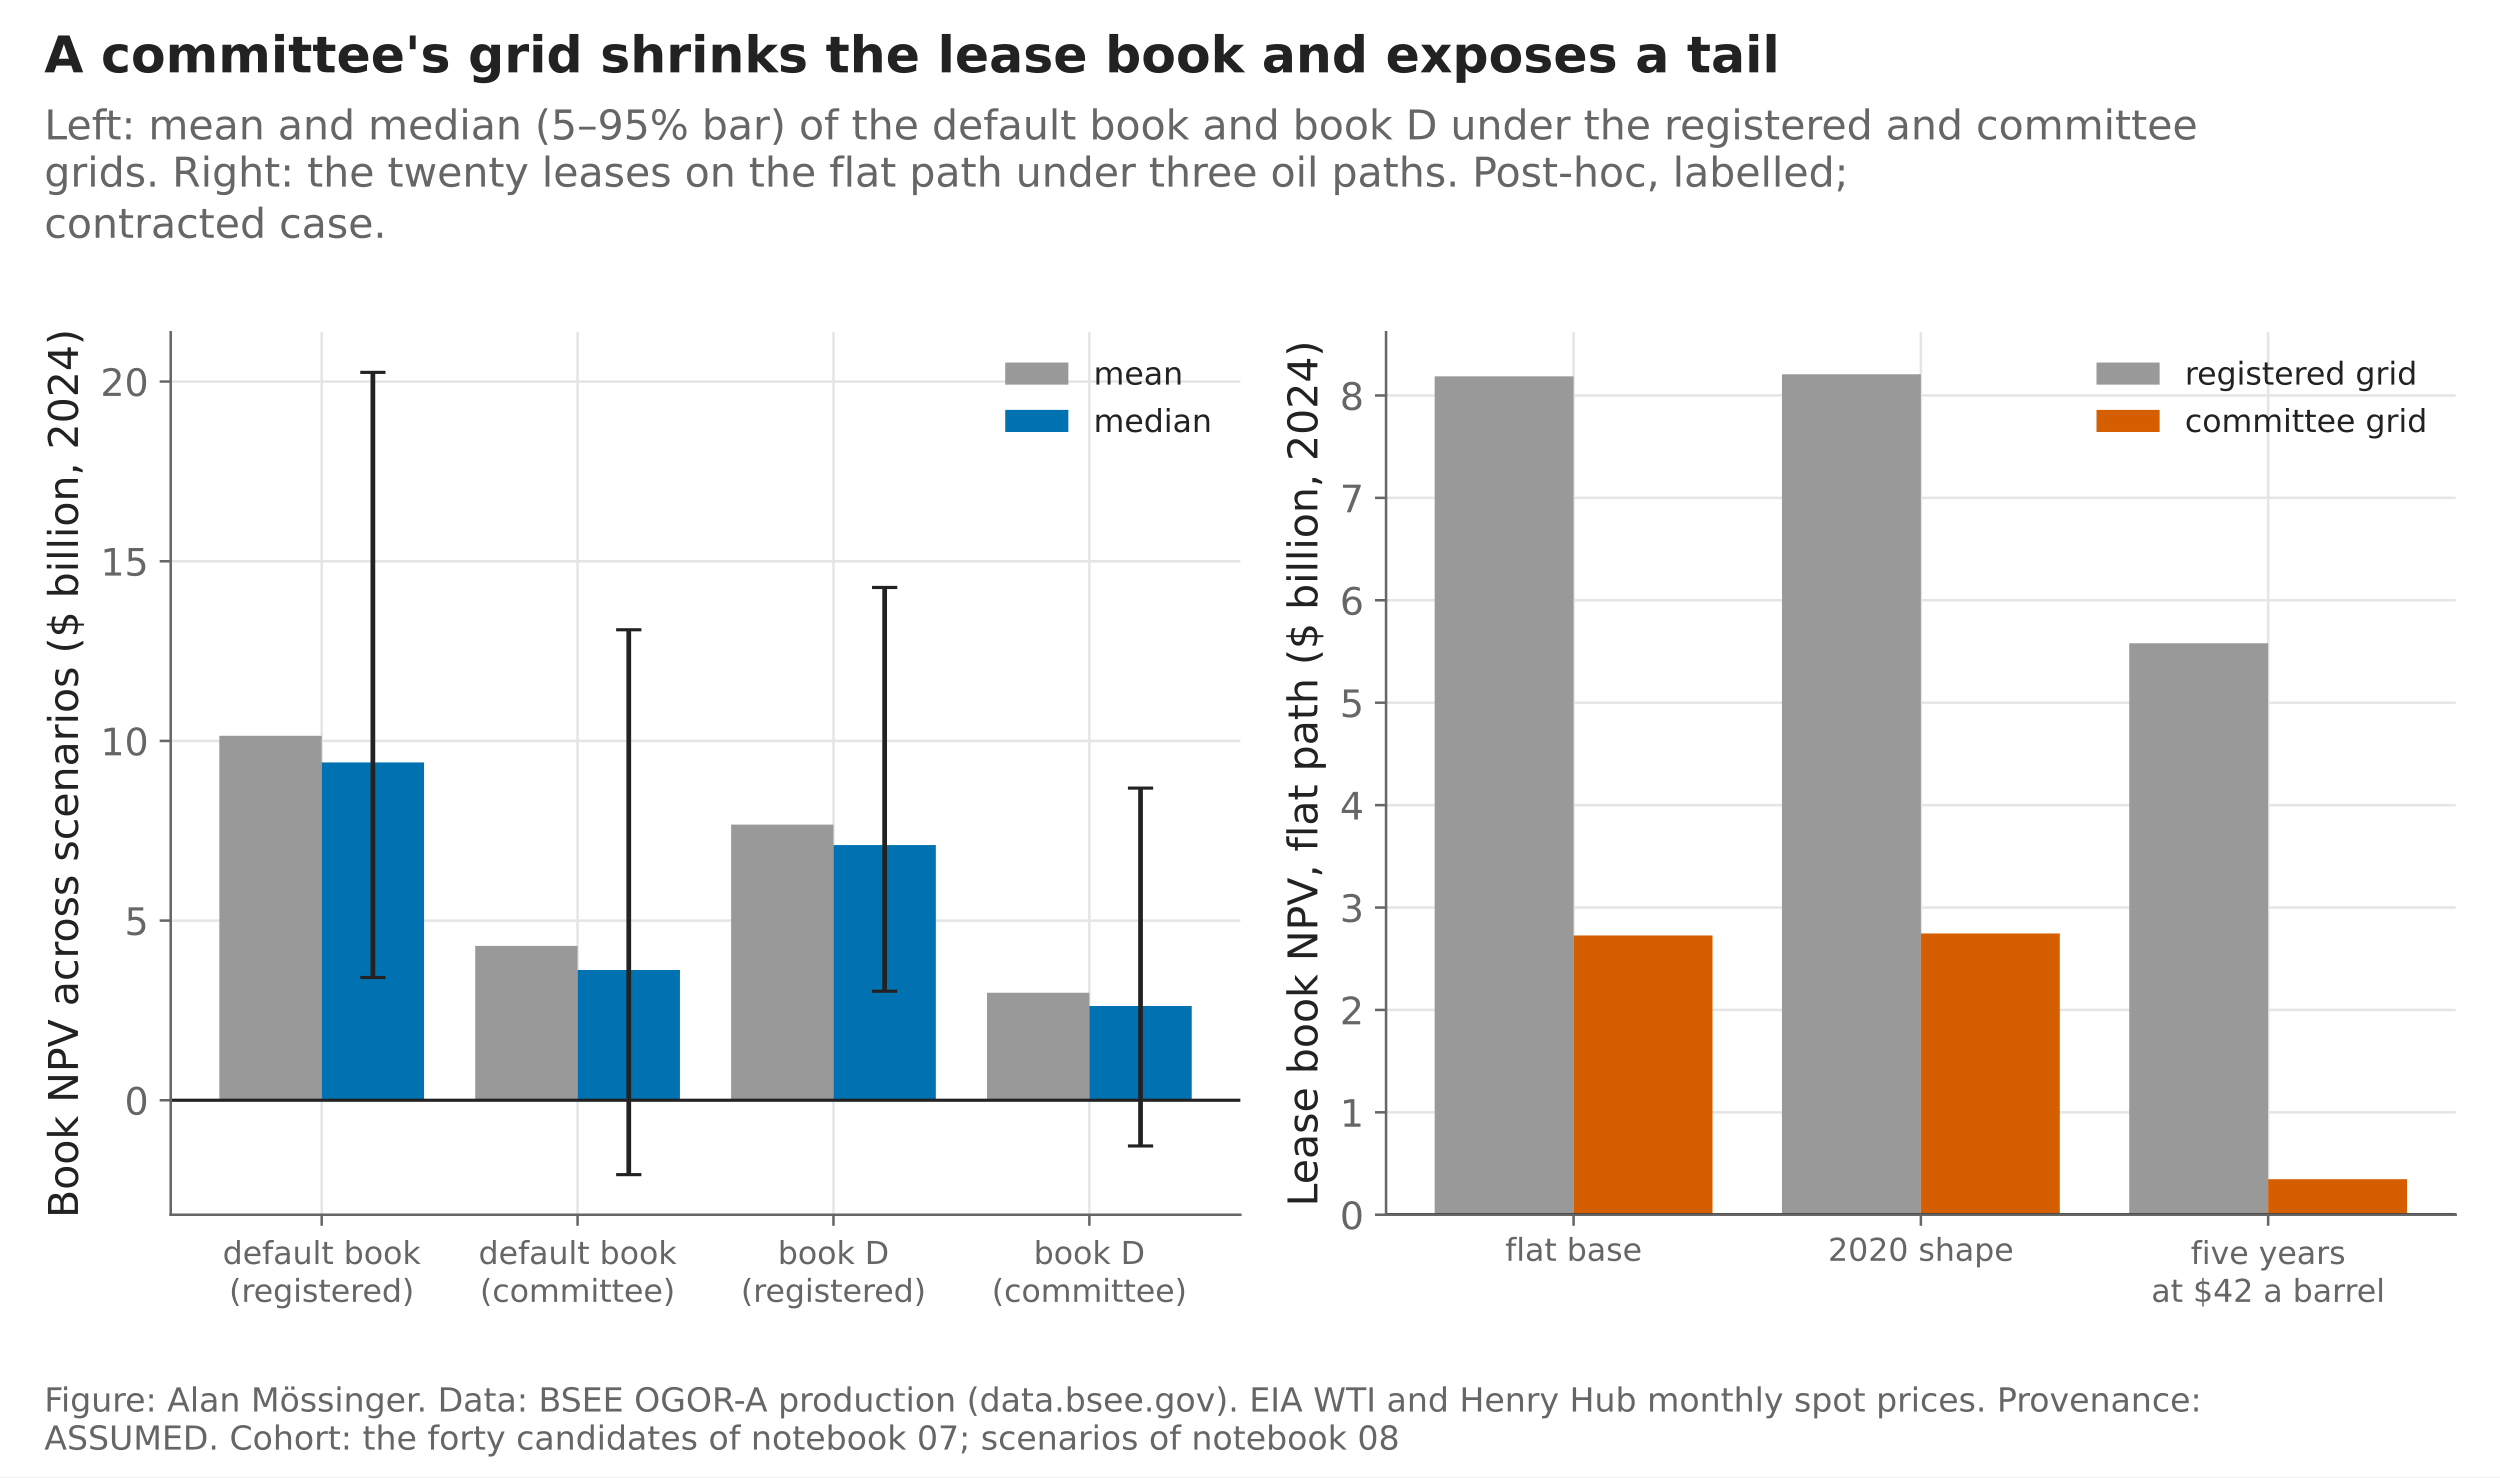
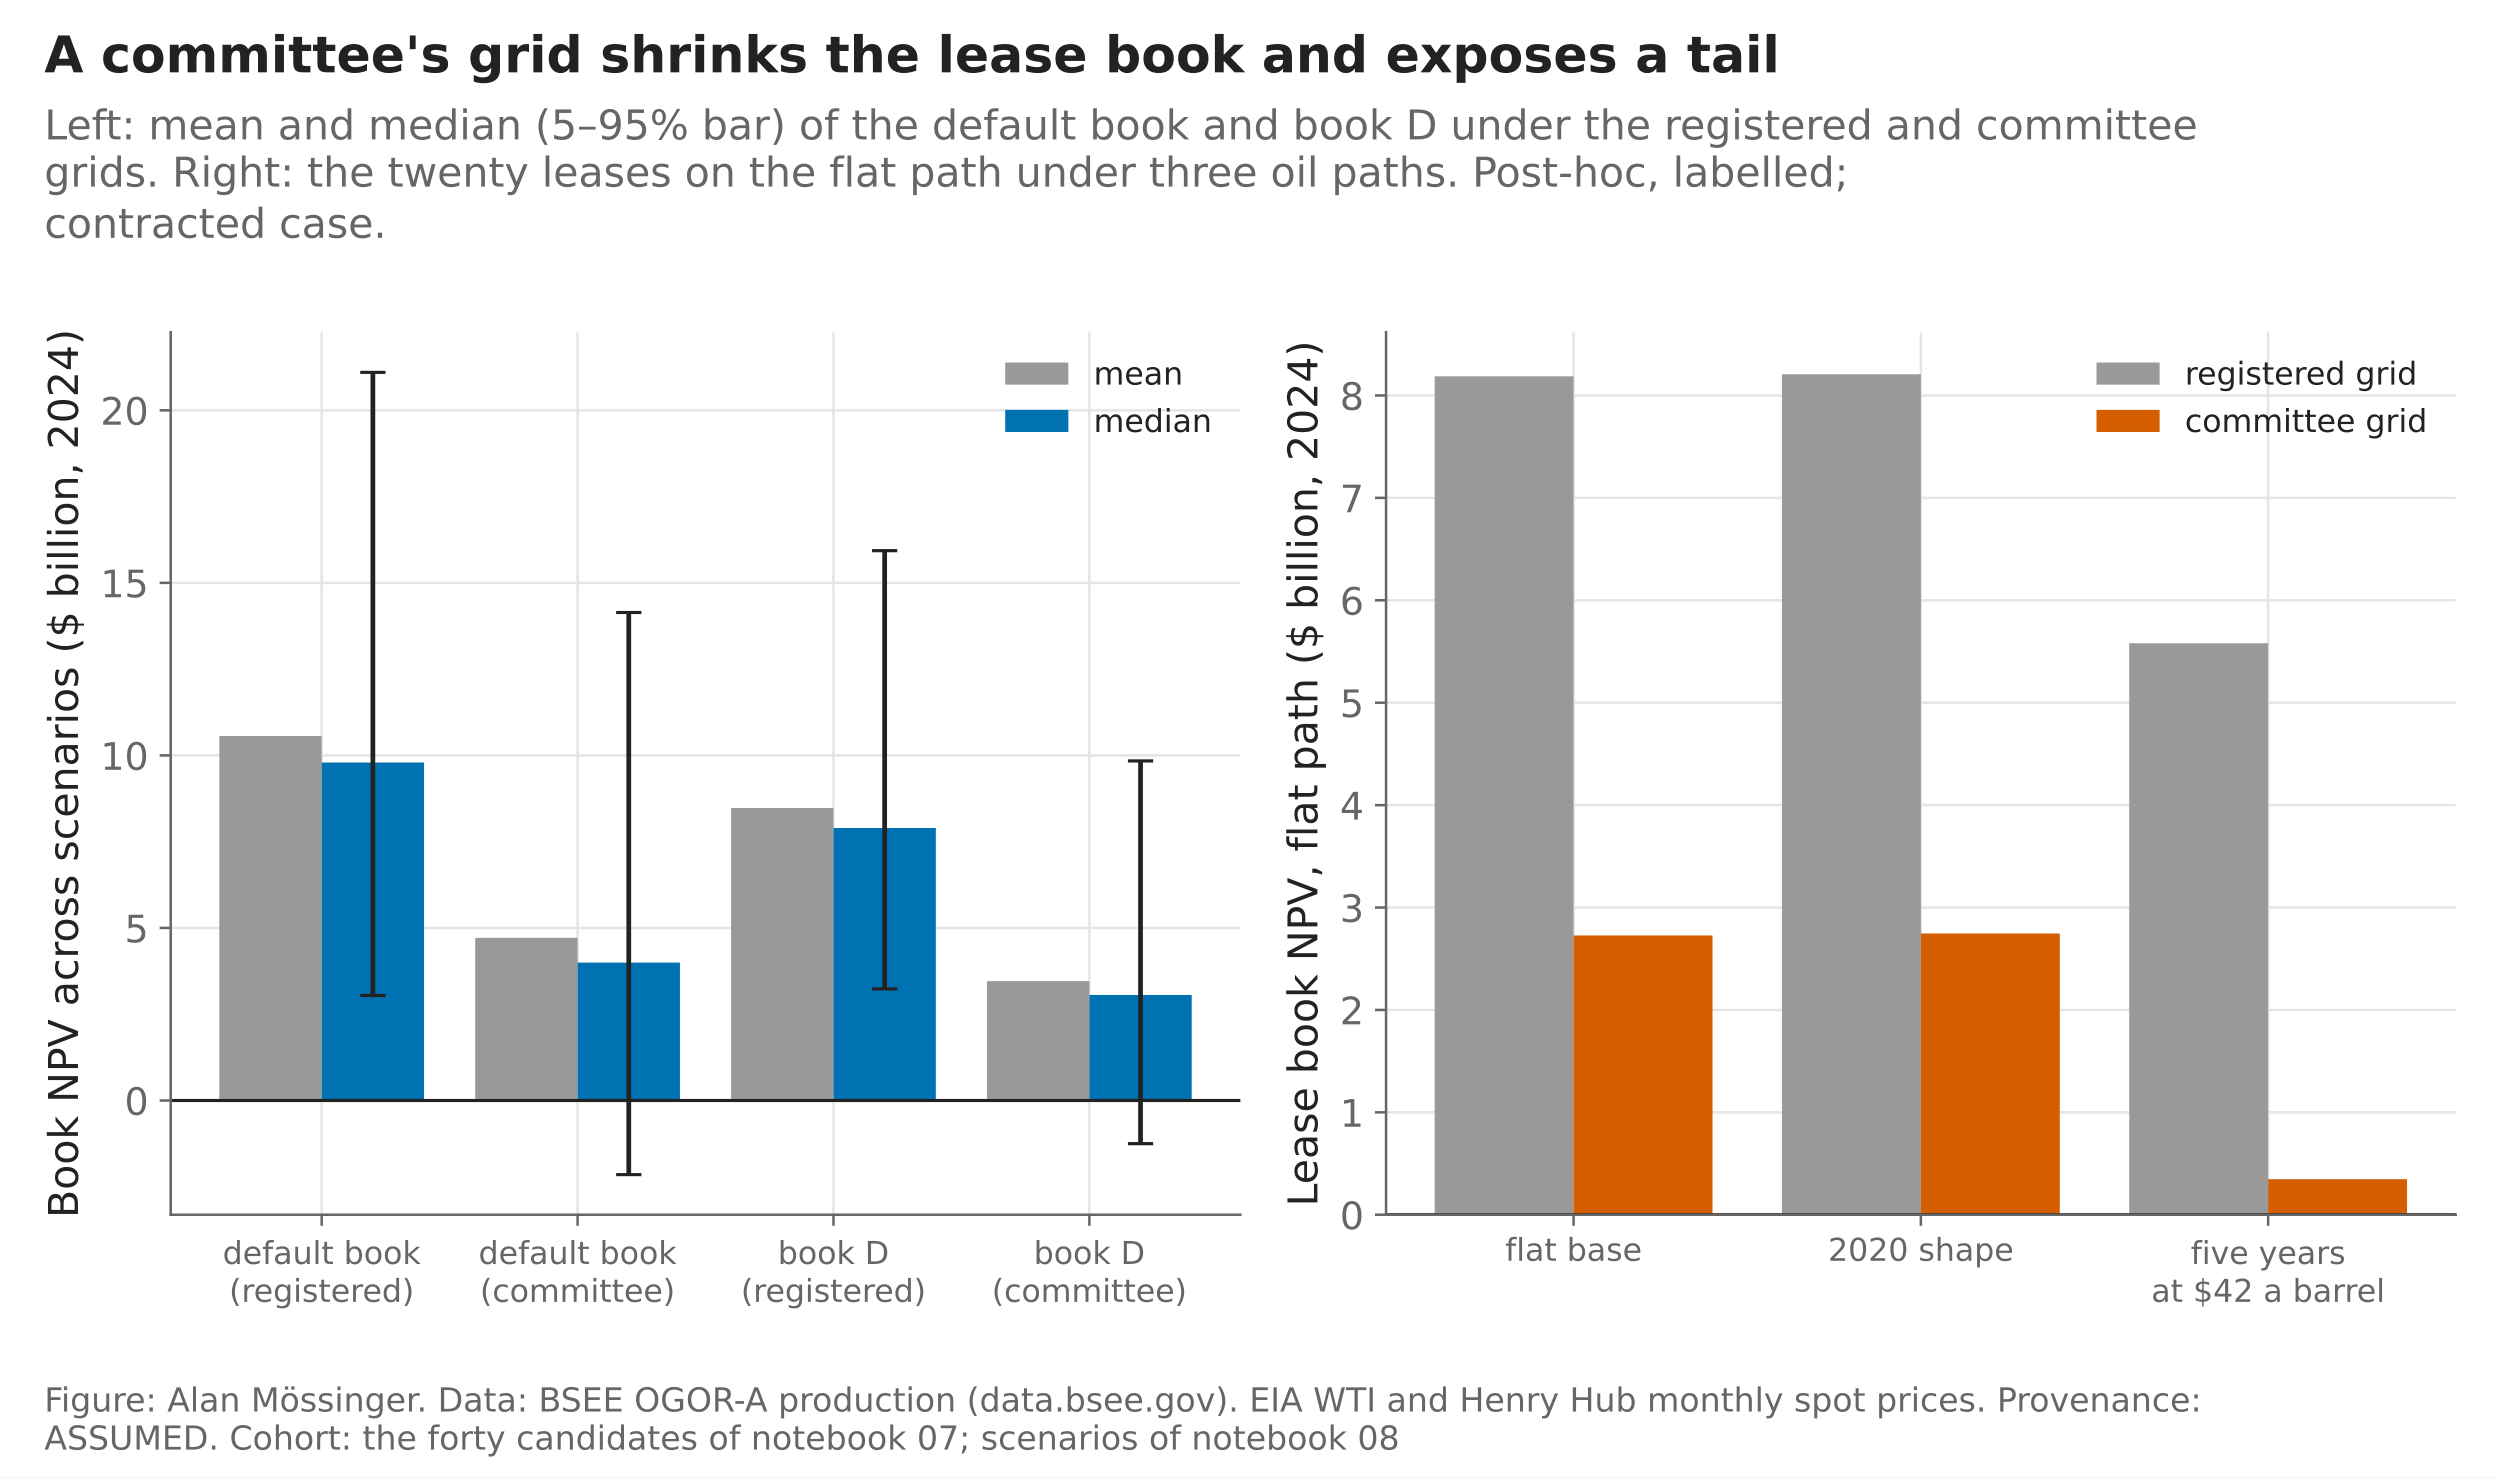
<svg xmlns="http://www.w3.org/2000/svg" xmlns:xlink="http://www.w3.org/1999/xlink" width="792pt" height="468pt" viewBox="0 0 792 468" version="1.1">
  <defs>
    <style type="text/css">*{stroke-linejoin: round; stroke-linecap: butt}</style>
  </defs>
  <g id="figure_1">
    <g id="patch_1">
      <path d="M 0 468  L 792 468  L 792 0  L 0 0  z " style="fill: #ffffff" />
    </g>
    <g id="axes_1">
      <g id="patch_2">
        <path d="M 54.083 384.829  L 392.94 384.829  L 392.94 105.254  L 54.083 105.254  z " style="fill: #ffffff" />
      </g>
      <g id="matplotlib.axis_1">
        <g id="xtick_1">
          <g id="line2d_1">
            <path d="M 101.912 384.829  L 101.912 105.254  " clip-path="url(#p2b131b1a45)" style="fill: none; stroke: #e5e5e5; stroke-width: 0.8; stroke-linecap: square" />
          </g>
          <g id="line2d_2">
            <defs>
              <path id="me00eba5936" d="M 0 0  L 0 3.5  " style="stroke: #666666; stroke-width: 0.8" />
            </defs>
            <g>
              <use xlink:href="#me00eba5936" x="101.912" y="384.829" style="fill: #666666; stroke: #666666; stroke-width: 0.8" />
            </g>
          </g>
          <g id="text_1">
            <text style="font-size: 10px; font-family: 'DejaVu Sans', 'Bitstream Vera Sans', 'Computer Modern Sans Serif', 'Lucida Grande', 'Verdana', 'Geneva', 'Lucid', 'Arial', 'Helvetica', 'Avant Garde', sans-serif; fill: #666666" transform="translate(70.54183 400.4288)">default book</text>
            <text style="font-size: 10px; font-family: 'DejaVu Sans', 'Bitstream Vera Sans', 'Computer Modern Sans Serif', 'Lucida Grande', 'Verdana', 'Geneva', 'Lucid', 'Arial', 'Helvetica', 'Avant Garde', sans-serif; fill: #666666" transform="translate(72.58792 412.4316)">(registered)</text>
          </g>
        </g>
        <g id="xtick_2">
          <g id="line2d_3">
            <path d="M 182.978 384.829  L 182.978 105.254  " clip-path="url(#p2b131b1a45)" style="fill: none; stroke: #e5e5e5; stroke-width: 0.8; stroke-linecap: square" />
          </g>
          <g id="line2d_4">
            <g>
              <use xlink:href="#me00eba5936" x="182.978" y="384.829" style="fill: #666666; stroke: #666666; stroke-width: 0.8" />
            </g>
          </g>
          <g id="text_2">
            <text style="font-size: 10px; font-family: 'DejaVu Sans', 'Bitstream Vera Sans', 'Computer Modern Sans Serif', 'Lucida Grande', 'Verdana', 'Geneva', 'Lucid', 'Arial', 'Helvetica', 'Avant Garde', sans-serif; fill: #666666" transform="translate(151.6081 400.4288)">default book</text>
            <text style="font-size: 10px; font-family: 'DejaVu Sans', 'Bitstream Vera Sans', 'Computer Modern Sans Serif', 'Lucida Grande', 'Verdana', 'Geneva', 'Lucid', 'Arial', 'Helvetica', 'Avant Garde', sans-serif; fill: #666666" transform="translate(152.0651 412.4316)">(committee)</text>
          </g>
        </g>
        <g id="xtick_3">
          <g id="line2d_5">
            <path d="M 264.045 384.829  L 264.045 105.254  " clip-path="url(#p2b131b1a45)" style="fill: none; stroke: #e5e5e5; stroke-width: 0.8; stroke-linecap: square" />
          </g>
          <g id="line2d_6">
            <g>
              <use xlink:href="#me00eba5936" x="264.045" y="384.829" style="fill: #666666; stroke: #666666; stroke-width: 0.8" />
            </g>
          </g>
          <g id="text_3">
            <text style="font-size: 10px; font-family: 'DejaVu Sans', 'Bitstream Vera Sans', 'Computer Modern Sans Serif', 'Lucida Grande', 'Verdana', 'Geneva', 'Lucid', 'Arial', 'Helvetica', 'Avant Garde', sans-serif; fill: #666666" transform="translate(246.4173 400.4288)">book D</text>
            <text style="font-size: 10px; font-family: 'DejaVu Sans', 'Bitstream Vera Sans', 'Computer Modern Sans Serif', 'Lucida Grande', 'Verdana', 'Geneva', 'Lucid', 'Arial', 'Helvetica', 'Avant Garde', sans-serif; fill: #666666" transform="translate(234.7204 412.4316)">(registered)</text>
          </g>
        </g>
        <g id="xtick_4">
          <g id="line2d_7">
            <path d="M 345.111 384.829  L 345.111 105.254  " clip-path="url(#p2b131b1a45)" style="fill: none; stroke: #e5e5e5; stroke-width: 0.8; stroke-linecap: square" />
          </g>
          <g id="line2d_8">
            <g>
              <use xlink:href="#me00eba5936" x="345.111" y="384.829" style="fill: #666666; stroke: #666666; stroke-width: 0.8" />
            </g>
          </g>
          <g id="text_4">
            <text style="font-size: 10px; font-family: 'DejaVu Sans', 'Bitstream Vera Sans', 'Computer Modern Sans Serif', 'Lucida Grande', 'Verdana', 'Geneva', 'Lucid', 'Arial', 'Helvetica', 'Avant Garde', sans-serif; fill: #666666" transform="translate(327.4836 400.4288)">book D</text>
            <text style="font-size: 10px; font-family: 'DejaVu Sans', 'Bitstream Vera Sans', 'Computer Modern Sans Serif', 'Lucida Grande', 'Verdana', 'Geneva', 'Lucid', 'Arial', 'Helvetica', 'Avant Garde', sans-serif; fill: #666666" transform="translate(314.1976 412.4316)">(committee)</text>
          </g>
        </g>
      </g>
      <g id="matplotlib.axis_2">
        <g id="ytick_1">
          <g id="line2d_9">
-             <path d="M 54.083 348.559  L 392.94 348.559  " clip-path="url(#p2b131b1a45)" style="fill: none; stroke: #e5e5e5; stroke-width: 0.8; stroke-linecap: square" />
+             <path d="M 54.083 348.641  L 392.94 348.641  " clip-path="url(#p2b131b1a45)" style="fill: none; stroke: #e5e5e5; stroke-width: 0.8; stroke-linecap: square" />
          </g>
          <g id="line2d_10">
            <defs>
              <path id="mce5acbc380" d="M 0 0  L -3.5 0  " style="stroke: #666666; stroke-width: 0.8" />
            </defs>
            <g>
-               <use xlink:href="#mce5acbc380" x="54.083" y="348.559" style="fill: #666666; stroke: #666666; stroke-width: 0.8" />
+               <use xlink:href="#mce5acbc380" x="54.083" y="348.641" style="fill: #666666; stroke: #666666; stroke-width: 0.8" />
            </g>
          </g>
          <g id="text_5">
-             <text style="font-size: 12px; font-family: 'DejaVu Sans', 'Bitstream Vera Sans', 'Computer Modern Sans Serif', 'Lucida Grande', 'Verdana', 'Geneva', 'Lucid', 'Arial', 'Helvetica', 'Avant Garde', sans-serif; text-anchor: end; fill: #666666" x="47.083" y="353.117" transform="rotate(-0 47.08305 353.1173)">0</text>
+             <text style="font-size: 12px; font-family: 'DejaVu Sans', 'Bitstream Vera Sans', 'Computer Modern Sans Serif', 'Lucida Grande', 'Verdana', 'Geneva', 'Lucid', 'Arial', 'Helvetica', 'Avant Garde', sans-serif; text-anchor: end; fill: #666666" x="47.083" y="353.199" transform="rotate(-0 47.08305 353.1994)">0</text>
          </g>
        </g>
        <g id="ytick_2">
          <g id="line2d_11">
-             <path d="M 54.083 291.64  L 392.94 291.64  " clip-path="url(#p2b131b1a45)" style="fill: none; stroke: #e5e5e5; stroke-width: 0.8; stroke-linecap: square" />
+             <path d="M 54.083 293.977  L 392.94 293.977  " clip-path="url(#p2b131b1a45)" style="fill: none; stroke: #e5e5e5; stroke-width: 0.8; stroke-linecap: square" />
          </g>
          <g id="line2d_12">
            <g>
-               <use xlink:href="#mce5acbc380" x="54.083" y="291.64" style="fill: #666666; stroke: #666666; stroke-width: 0.8" />
+               <use xlink:href="#mce5acbc380" x="54.083" y="293.977" style="fill: #666666; stroke: #666666; stroke-width: 0.8" />
            </g>
          </g>
          <g id="text_6">
-             <text style="font-size: 12px; font-family: 'DejaVu Sans', 'Bitstream Vera Sans', 'Computer Modern Sans Serif', 'Lucida Grande', 'Verdana', 'Geneva', 'Lucid', 'Arial', 'Helvetica', 'Avant Garde', sans-serif; text-anchor: end; fill: #666666" x="47.083" y="296.198" transform="rotate(-0 47.08305 296.1983)">5</text>
+             <text style="font-size: 12px; font-family: 'DejaVu Sans', 'Bitstream Vera Sans', 'Computer Modern Sans Serif', 'Lucida Grande', 'Verdana', 'Geneva', 'Lucid', 'Arial', 'Helvetica', 'Avant Garde', sans-serif; text-anchor: end; fill: #666666" x="47.083" y="298.536" transform="rotate(-0 47.08305 298.5357)">5</text>
          </g>
        </g>
        <g id="ytick_3">
          <g id="line2d_13">
-             <path d="M 54.083 234.721  L 392.94 234.721  " clip-path="url(#p2b131b1a45)" style="fill: none; stroke: #e5e5e5; stroke-width: 0.8; stroke-linecap: square" />
+             <path d="M 54.083 239.313  L 392.94 239.313  " clip-path="url(#p2b131b1a45)" style="fill: none; stroke: #e5e5e5; stroke-width: 0.8; stroke-linecap: square" />
          </g>
          <g id="line2d_14">
            <g>
-               <use xlink:href="#mce5acbc380" x="54.083" y="234.721" style="fill: #666666; stroke: #666666; stroke-width: 0.8" />
+               <use xlink:href="#mce5acbc380" x="54.083" y="239.313" style="fill: #666666; stroke: #666666; stroke-width: 0.8" />
            </g>
          </g>
          <g id="text_7">
-             <text style="font-size: 12px; font-family: 'DejaVu Sans', 'Bitstream Vera Sans', 'Computer Modern Sans Serif', 'Lucida Grande', 'Verdana', 'Geneva', 'Lucid', 'Arial', 'Helvetica', 'Avant Garde', sans-serif; text-anchor: end; fill: #666666" x="47.083" y="239.279" transform="rotate(-0 47.08305 239.2792)">10</text>
+             <text style="font-size: 12px; font-family: 'DejaVu Sans', 'Bitstream Vera Sans', 'Computer Modern Sans Serif', 'Lucida Grande', 'Verdana', 'Geneva', 'Lucid', 'Arial', 'Helvetica', 'Avant Garde', sans-serif; text-anchor: end; fill: #666666" x="47.083" y="243.872" transform="rotate(-0 47.08305 243.872)">10</text>
          </g>
        </g>
        <g id="ytick_4">
          <g id="line2d_15">
-             <path d="M 54.083 177.802  L 392.94 177.802  " clip-path="url(#p2b131b1a45)" style="fill: none; stroke: #e5e5e5; stroke-width: 0.8; stroke-linecap: square" />
+             <path d="M 54.083 184.65  L 392.94 184.65  " clip-path="url(#p2b131b1a45)" style="fill: none; stroke: #e5e5e5; stroke-width: 0.8; stroke-linecap: square" />
          </g>
          <g id="line2d_16">
            <g>
-               <use xlink:href="#mce5acbc380" x="54.083" y="177.802" style="fill: #666666; stroke: #666666; stroke-width: 0.8" />
+               <use xlink:href="#mce5acbc380" x="54.083" y="184.65" style="fill: #666666; stroke: #666666; stroke-width: 0.8" />
            </g>
          </g>
          <g id="text_8">
-             <text style="font-size: 12px; font-family: 'DejaVu Sans', 'Bitstream Vera Sans', 'Computer Modern Sans Serif', 'Lucida Grande', 'Verdana', 'Geneva', 'Lucid', 'Arial', 'Helvetica', 'Avant Garde', sans-serif; text-anchor: end; fill: #666666" x="47.083" y="182.36" transform="rotate(-0 47.08305 182.3602)">15</text>
+             <text style="font-size: 12px; font-family: 'DejaVu Sans', 'Bitstream Vera Sans', 'Computer Modern Sans Serif', 'Lucida Grande', 'Verdana', 'Geneva', 'Lucid', 'Arial', 'Helvetica', 'Avant Garde', sans-serif; text-anchor: end; fill: #666666" x="47.083" y="189.208" transform="rotate(-0 47.08305 189.2083)">15</text>
          </g>
        </g>
        <g id="ytick_5">
          <g id="line2d_17">
-             <path d="M 54.083 120.882  L 392.94 120.882  " clip-path="url(#p2b131b1a45)" style="fill: none; stroke: #e5e5e5; stroke-width: 0.8; stroke-linecap: square" />
+             <path d="M 54.083 129.986  L 392.94 129.986  " clip-path="url(#p2b131b1a45)" style="fill: none; stroke: #e5e5e5; stroke-width: 0.8; stroke-linecap: square" />
          </g>
          <g id="line2d_18">
            <g>
-               <use xlink:href="#mce5acbc380" x="54.083" y="120.882" style="fill: #666666; stroke: #666666; stroke-width: 0.8" />
+               <use xlink:href="#mce5acbc380" x="54.083" y="129.986" style="fill: #666666; stroke: #666666; stroke-width: 0.8" />
            </g>
          </g>
          <g id="text_9">
-             <text style="font-size: 12px; font-family: 'DejaVu Sans', 'Bitstream Vera Sans', 'Computer Modern Sans Serif', 'Lucida Grande', 'Verdana', 'Geneva', 'Lucid', 'Arial', 'Helvetica', 'Avant Garde', sans-serif; text-anchor: end; fill: #666666" x="47.083" y="125.441" transform="rotate(-0 47.08305 125.4411)">20</text>
+             <text style="font-size: 12px; font-family: 'DejaVu Sans', 'Bitstream Vera Sans', 'Computer Modern Sans Serif', 'Lucida Grande', 'Verdana', 'Geneva', 'Lucid', 'Arial', 'Helvetica', 'Avant Garde', sans-serif; text-anchor: end; fill: #666666" x="47.083" y="134.545" transform="rotate(-0 47.08305 134.5446)">20</text>
          </g>
        </g>
        <g id="text_10">
          <text style="font-size: 13px; font-family: 'DejaVu Sans', 'Bitstream Vera Sans', 'Computer Modern Sans Serif', 'Lucida Grande', 'Verdana', 'Geneva', 'Lucid', 'Arial', 'Helvetica', 'Avant Garde', sans-serif; text-anchor: middle; fill: #222222" x="24.69" y="245.042" transform="rotate(-90 24.69 245.0417)">Book NPV across scenarios ($ billion, 2024)</text>
        </g>
      </g>
      <g id="patch_3">
-         <path d="M 69.486 348.559  L 101.912 348.559  L 101.912 233.099  L 69.486 233.099  z " clip-path="url(#p2b131b1a45)" style="fill: #999999" />
+         <path d="M 69.486 348.641  L 101.912 348.641  L 101.912 233.181  L 69.486 233.181  z " clip-path="url(#p2b131b1a45)" style="fill: #999999" />
      </g>
      <g id="patch_4">
-         <path d="M 150.552 348.559  L 182.978 348.559  L 182.978 299.663  L 150.552 299.663  z " clip-path="url(#p2b131b1a45)" style="fill: #999999" />
+         <path d="M 150.552 348.641  L 182.978 348.641  L 182.978 297.107  L 150.552 297.107  z " clip-path="url(#p2b131b1a45)" style="fill: #999999" />
      </g>
      <g id="patch_5">
-         <path d="M 231.618 348.559  L 264.045 348.559  L 264.045 261.234  L 231.618 261.234  z " clip-path="url(#p2b131b1a45)" style="fill: #999999" />
+         <path d="M 231.618 348.641  L 264.045 348.641  L 264.045 255.967  L 231.618 255.967  z " clip-path="url(#p2b131b1a45)" style="fill: #999999" />
      </g>
      <g id="patch_6">
-         <path d="M 312.684 348.559  L 345.111 348.559  L 345.111 314.506  L 312.684 314.506  z " clip-path="url(#p2b131b1a45)" style="fill: #999999" />
+         <path d="M 312.684 348.641  L 345.111 348.641  L 345.111 310.816  L 312.684 310.816  z " clip-path="url(#p2b131b1a45)" style="fill: #999999" />
      </g>
      <g id="patch_7">
-         <path d="M 101.912 348.559  L 134.339 348.559  L 134.339 241.541  L 101.912 241.541  z " clip-path="url(#p2b131b1a45)" style="fill: #0072b2" />
+         <path d="M 101.912 348.641  L 134.339 348.641  L 134.339 241.567  L 101.912 241.567  z " clip-path="url(#p2b131b1a45)" style="fill: #0072b2" />
      </g>
      <g id="patch_8">
-         <path d="M 182.978 348.559  L 215.405 348.559  L 215.405 307.3  L 182.978 307.3  z " clip-path="url(#p2b131b1a45)" style="fill: #0072b2" />
+         <path d="M 182.978 348.641  L 215.405 348.641  L 215.405 304.952  L 182.978 304.952  z " clip-path="url(#p2b131b1a45)" style="fill: #0072b2" />
      </g>
      <g id="patch_9">
-         <path d="M 264.045 348.559  L 296.471 348.559  L 296.471 267.716  L 264.045 267.716  z " clip-path="url(#p2b131b1a45)" style="fill: #0072b2" />
+         <path d="M 264.045 348.641  L 296.471 348.641  L 296.471 262.31  L 264.045 262.31  z " clip-path="url(#p2b131b1a45)" style="fill: #0072b2" />
      </g>
      <g id="patch_10">
-         <path d="M 345.111 348.559  L 377.537 348.559  L 377.537 318.701  L 345.111 318.701  z " clip-path="url(#p2b131b1a45)" style="fill: #0072b2" />
+         <path d="M 345.111 348.641  L 377.537 348.641  L 377.537 315.201  L 345.111 315.201  z " clip-path="url(#p2b131b1a45)" style="fill: #0072b2" />
      </g>
      <g id="LineCollection_1">
-         <path d="M 118.125 309.686  L 118.125 117.962  " clip-path="url(#p2b131b1a45)" style="fill: none; stroke: #222222; stroke-width: 1.5" />
-         <path d="M 199.192 372.121  L 199.192 199.507  " clip-path="url(#p2b131b1a45)" style="fill: none; stroke: #222222; stroke-width: 1.5" />
-         <path d="M 280.258 314.028  L 280.258 186.106  " clip-path="url(#p2b131b1a45)" style="fill: none; stroke: #222222; stroke-width: 1.5" />
-         <path d="M 361.324 363.046  L 361.324 249.672  " clip-path="url(#p2b131b1a45)" style="fill: none; stroke: #222222; stroke-width: 1.5" />
+         <path d="M 118.125 315.388  L 118.125 117.962  " clip-path="url(#p2b131b1a45)" style="fill: none; stroke: #222222; stroke-width: 1.5" />
+         <path d="M 199.192 372.121  L 199.192 194.042  " clip-path="url(#p2b131b1a45)" style="fill: none; stroke: #222222; stroke-width: 1.5" />
+         <path d="M 280.258 313.285  L 280.258 174.451  " clip-path="url(#p2b131b1a45)" style="fill: none; stroke: #222222; stroke-width: 1.5" />
+         <path d="M 361.324 362.315  L 361.324 241.064  " clip-path="url(#p2b131b1a45)" style="fill: none; stroke: #222222; stroke-width: 1.5" />
      </g>
      <g id="line2d_19">
        <defs>
          <path id="mbfc92d100b" d="M 4 0  L -4 -0  " style="stroke: #222222" />
        </defs>
        <g clip-path="url(#p2b131b1a45)">
-           <use xlink:href="#mbfc92d100b" x="118.125" y="309.686" style="fill: #1f77b4; stroke: #222222" />
+           <use xlink:href="#mbfc92d100b" x="118.125" y="315.388" style="fill: #1f77b4; stroke: #222222" />
          <use xlink:href="#mbfc92d100b" x="199.192" y="372.121" style="fill: #1f77b4; stroke: #222222" />
-           <use xlink:href="#mbfc92d100b" x="280.258" y="314.028" style="fill: #1f77b4; stroke: #222222" />
-           <use xlink:href="#mbfc92d100b" x="361.324" y="363.046" style="fill: #1f77b4; stroke: #222222" />
+           <use xlink:href="#mbfc92d100b" x="280.258" y="313.285" style="fill: #1f77b4; stroke: #222222" />
+           <use xlink:href="#mbfc92d100b" x="361.324" y="362.315" style="fill: #1f77b4; stroke: #222222" />
        </g>
      </g>
      <g id="line2d_20">
        <g clip-path="url(#p2b131b1a45)">
          <use xlink:href="#mbfc92d100b" x="118.125" y="117.962" style="fill: #1f77b4; stroke: #222222" />
-           <use xlink:href="#mbfc92d100b" x="199.192" y="199.507" style="fill: #1f77b4; stroke: #222222" />
-           <use xlink:href="#mbfc92d100b" x="280.258" y="186.106" style="fill: #1f77b4; stroke: #222222" />
-           <use xlink:href="#mbfc92d100b" x="361.324" y="249.672" style="fill: #1f77b4; stroke: #222222" />
+           <use xlink:href="#mbfc92d100b" x="199.192" y="194.042" style="fill: #1f77b4; stroke: #222222" />
+           <use xlink:href="#mbfc92d100b" x="280.258" y="174.451" style="fill: #1f77b4; stroke: #222222" />
+           <use xlink:href="#mbfc92d100b" x="361.324" y="241.064" style="fill: #1f77b4; stroke: #222222" />
        </g>
      </g>
      <g id="line2d_21">
-         <path d="M 54.083 348.559  L 392.94 348.559  " clip-path="url(#p2b131b1a45)" style="fill: none; stroke: #222222; stroke-linecap: square" />
+         <path d="M 54.083 348.641  L 392.94 348.641  " clip-path="url(#p2b131b1a45)" style="fill: none; stroke: #222222; stroke-linecap: square" />
      </g>
      <g id="patch_11">
        <path d="M 54.083 384.829  L 54.083 105.254  " style="fill: none; stroke: #666666; stroke-width: 0.8; stroke-linejoin: miter; stroke-linecap: square" />
      </g>
      <g id="patch_12">
        <path d="M 54.083 384.829  L 392.94 384.829  " style="fill: none; stroke: #666666; stroke-width: 0.8; stroke-linejoin: miter; stroke-linecap: square" />
      </g>
      <g id="legend_1">
        <g id="patch_13">
          <path d="M 318.454 121.852  L 338.454 121.852  L 338.454 114.852  L 318.454 114.852  z " style="fill: #999999" />
        </g>
        <g id="text_11">
          <text style="font-size: 10px; font-family: 'DejaVu Sans', 'Bitstream Vera Sans', 'Computer Modern Sans Serif', 'Lucida Grande', 'Verdana', 'Geneva', 'Lucid', 'Arial', 'Helvetica', 'Avant Garde', sans-serif; text-anchor: start; fill: #222222" x="346.454" y="121.852" transform="rotate(-0 346.4541 121.8524)">mean</text>
        </g>
        <g id="patch_14">
          <path d="M 318.454 136.853  L 338.454 136.853  L 338.454 129.853  L 318.454 129.853  z " style="fill: #0072b2" />
        </g>
        <g id="text_12">
          <text style="font-size: 10px; font-family: 'DejaVu Sans', 'Bitstream Vera Sans', 'Computer Modern Sans Serif', 'Lucida Grande', 'Verdana', 'Geneva', 'Lucid', 'Arial', 'Helvetica', 'Avant Garde', sans-serif; text-anchor: start; fill: #222222" x="346.454" y="136.853" transform="rotate(-0 346.4541 136.8532)">median</text>
        </g>
      </g>
    </g>
    <g id="axes_2">
      <g id="patch_15">
        <path d="M 439.103 384.829  L 777.96 384.829  L 777.96 105.254  L 439.103 105.254  z " style="fill: #ffffff" />
      </g>
      <g id="matplotlib.axis_3">
        <g id="xtick_5">
          <g id="line2d_22">
            <path d="M 498.513 384.829  L 498.513 105.254  " clip-path="url(#p6da625a08d)" style="fill: none; stroke: #e5e5e5; stroke-width: 0.8; stroke-linecap: square" />
          </g>
          <g id="line2d_23">
            <g>
              <use xlink:href="#me00eba5936" x="498.513" y="384.829" style="fill: #666666; stroke: #666666; stroke-width: 0.8" />
            </g>
          </g>
          <g id="text_13">
            <text style="font-size: 10px; font-family: 'DejaVu Sans', 'Bitstream Vera Sans', 'Computer Modern Sans Serif', 'Lucida Grande', 'Verdana', 'Geneva', 'Lucid', 'Arial', 'Helvetica', 'Avant Garde', sans-serif; text-anchor: middle; fill: #666666" x="498.513" y="399.428" transform="rotate(-0 498.513 399.4278)">flat base</text>
          </g>
        </g>
        <g id="xtick_6">
          <g id="line2d_24">
            <path d="M 608.532 384.829  L 608.532 105.254  " clip-path="url(#p6da625a08d)" style="fill: none; stroke: #e5e5e5; stroke-width: 0.8; stroke-linecap: square" />
          </g>
          <g id="line2d_25">
            <g>
              <use xlink:href="#me00eba5936" x="608.532" y="384.829" style="fill: #666666; stroke: #666666; stroke-width: 0.8" />
            </g>
          </g>
          <g id="text_14">
            <text style="font-size: 10px; font-family: 'DejaVu Sans', 'Bitstream Vera Sans', 'Computer Modern Sans Serif', 'Lucida Grande', 'Verdana', 'Geneva', 'Lucid', 'Arial', 'Helvetica', 'Avant Garde', sans-serif; text-anchor: middle; fill: #666666" x="608.532" y="399.428" transform="rotate(-0 608.5315 399.4278)">2020 shape</text>
          </g>
        </g>
        <g id="xtick_7">
          <g id="line2d_26">
            <path d="M 718.55 384.829  L 718.55 105.254  " clip-path="url(#p6da625a08d)" style="fill: none; stroke: #e5e5e5; stroke-width: 0.8; stroke-linecap: square" />
          </g>
          <g id="line2d_27">
            <g>
              <use xlink:href="#me00eba5936" x="718.55" y="384.829" style="fill: #666666; stroke: #666666; stroke-width: 0.8" />
            </g>
          </g>
          <g id="text_15">
            <text style="font-size: 10px; font-family: 'DejaVu Sans', 'Bitstream Vera Sans', 'Computer Modern Sans Serif', 'Lucida Grande', 'Verdana', 'Geneva', 'Lucid', 'Arial', 'Helvetica', 'Avant Garde', sans-serif; fill: #666666" transform="translate(694.0156 400.4288)">five years</text>
            <text style="font-size: 10px; font-family: 'DejaVu Sans', 'Bitstream Vera Sans', 'Computer Modern Sans Serif', 'Lucida Grande', 'Verdana', 'Geneva', 'Lucid', 'Arial', 'Helvetica', 'Avant Garde', sans-serif; fill: #666666" transform="translate(681.5336 412.4316)">at $42 a barrel</text>
          </g>
        </g>
      </g>
      <g id="matplotlib.axis_4">
        <g id="ytick_6">
          <g id="line2d_28">
            <path d="M 439.103 384.829  L 777.96 384.829  " clip-path="url(#p6da625a08d)" style="fill: none; stroke: #e5e5e5; stroke-width: 0.8; stroke-linecap: square" />
          </g>
          <g id="line2d_29">
            <g>
              <use xlink:href="#mce5acbc380" x="439.103" y="384.829" style="fill: #666666; stroke: #666666; stroke-width: 0.8" />
            </g>
          </g>
          <g id="text_16">
            <text style="font-size: 12px; font-family: 'DejaVu Sans', 'Bitstream Vera Sans', 'Computer Modern Sans Serif', 'Lucida Grande', 'Verdana', 'Geneva', 'Lucid', 'Arial', 'Helvetica', 'Avant Garde', sans-serif; text-anchor: end; fill: #666666" x="432.103" y="389.388" transform="rotate(-0 432.103 389.388)">0</text>
          </g>
        </g>
        <g id="ytick_7">
          <g id="line2d_30">
            <path d="M 439.103 352.387  L 777.96 352.387  " clip-path="url(#p6da625a08d)" style="fill: none; stroke: #e5e5e5; stroke-width: 0.8; stroke-linecap: square" />
          </g>
          <g id="line2d_31">
            <g>
              <use xlink:href="#mce5acbc380" x="439.103" y="352.387" style="fill: #666666; stroke: #666666; stroke-width: 0.8" />
            </g>
          </g>
          <g id="text_17">
            <text style="font-size: 12px; font-family: 'DejaVu Sans', 'Bitstream Vera Sans', 'Computer Modern Sans Serif', 'Lucida Grande', 'Verdana', 'Geneva', 'Lucid', 'Arial', 'Helvetica', 'Avant Garde', sans-serif; text-anchor: end; fill: #666666" x="432.103" y="356.945" transform="rotate(-0 432.103 356.9451)">1</text>
          </g>
        </g>
        <g id="ytick_8">
          <g id="line2d_32">
            <path d="M 439.103 319.944  L 777.96 319.944  " clip-path="url(#p6da625a08d)" style="fill: none; stroke: #e5e5e5; stroke-width: 0.8; stroke-linecap: square" />
          </g>
          <g id="line2d_33">
            <g>
              <use xlink:href="#mce5acbc380" x="439.103" y="319.944" style="fill: #666666; stroke: #666666; stroke-width: 0.8" />
            </g>
          </g>
          <g id="text_18">
            <text style="font-size: 12px; font-family: 'DejaVu Sans', 'Bitstream Vera Sans', 'Computer Modern Sans Serif', 'Lucida Grande', 'Verdana', 'Geneva', 'Lucid', 'Arial', 'Helvetica', 'Avant Garde', sans-serif; text-anchor: end; fill: #666666" x="432.103" y="324.502" transform="rotate(-0 432.103 324.5022)">2</text>
          </g>
        </g>
        <g id="ytick_9">
          <g id="line2d_34">
            <path d="M 439.103 287.501  L 777.96 287.501  " clip-path="url(#p6da625a08d)" style="fill: none; stroke: #e5e5e5; stroke-width: 0.8; stroke-linecap: square" />
          </g>
          <g id="line2d_35">
            <g>
              <use xlink:href="#mce5acbc380" x="439.103" y="287.501" style="fill: #666666; stroke: #666666; stroke-width: 0.8" />
            </g>
          </g>
          <g id="text_19">
            <text style="font-size: 12px; font-family: 'DejaVu Sans', 'Bitstream Vera Sans', 'Computer Modern Sans Serif', 'Lucida Grande', 'Verdana', 'Geneva', 'Lucid', 'Arial', 'Helvetica', 'Avant Garde', sans-serif; text-anchor: end; fill: #666666" x="432.103" y="292.059" transform="rotate(-0 432.103 292.0593)">3</text>
          </g>
        </g>
        <g id="ytick_10">
          <g id="line2d_36">
            <path d="M 439.103 255.058  L 777.96 255.058  " clip-path="url(#p6da625a08d)" style="fill: none; stroke: #e5e5e5; stroke-width: 0.8; stroke-linecap: square" />
          </g>
          <g id="line2d_37">
            <g>
              <use xlink:href="#mce5acbc380" x="439.103" y="255.058" style="fill: #666666; stroke: #666666; stroke-width: 0.8" />
            </g>
          </g>
          <g id="text_20">
            <text style="font-size: 12px; font-family: 'DejaVu Sans', 'Bitstream Vera Sans', 'Computer Modern Sans Serif', 'Lucida Grande', 'Verdana', 'Geneva', 'Lucid', 'Arial', 'Helvetica', 'Avant Garde', sans-serif; text-anchor: end; fill: #666666" x="432.103" y="259.616" transform="rotate(-0 432.103 259.6164)">4</text>
          </g>
        </g>
        <g id="ytick_11">
          <g id="line2d_38">
            <path d="M 439.103 222.615  L 777.96 222.615  " clip-path="url(#p6da625a08d)" style="fill: none; stroke: #e5e5e5; stroke-width: 0.8; stroke-linecap: square" />
          </g>
          <g id="line2d_39">
            <g>
              <use xlink:href="#mce5acbc380" x="439.103" y="222.615" style="fill: #666666; stroke: #666666; stroke-width: 0.8" />
            </g>
          </g>
          <g id="text_21">
            <text style="font-size: 12px; font-family: 'DejaVu Sans', 'Bitstream Vera Sans', 'Computer Modern Sans Serif', 'Lucida Grande', 'Verdana', 'Geneva', 'Lucid', 'Arial', 'Helvetica', 'Avant Garde', sans-serif; text-anchor: end; fill: #666666" x="432.103" y="227.174" transform="rotate(-0 432.103 227.1735)">5</text>
          </g>
        </g>
        <g id="ytick_12">
          <g id="line2d_40">
            <path d="M 439.103 190.172  L 777.96 190.172  " clip-path="url(#p6da625a08d)" style="fill: none; stroke: #e5e5e5; stroke-width: 0.8; stroke-linecap: square" />
          </g>
          <g id="line2d_41">
            <g>
              <use xlink:href="#mce5acbc380" x="439.103" y="190.172" style="fill: #666666; stroke: #666666; stroke-width: 0.8" />
            </g>
          </g>
          <g id="text_22">
            <text style="font-size: 12px; font-family: 'DejaVu Sans', 'Bitstream Vera Sans', 'Computer Modern Sans Serif', 'Lucida Grande', 'Verdana', 'Geneva', 'Lucid', 'Arial', 'Helvetica', 'Avant Garde', sans-serif; text-anchor: end; fill: #666666" x="432.103" y="194.731" transform="rotate(-0 432.103 194.7306)">6</text>
          </g>
        </g>
        <g id="ytick_13">
          <g id="line2d_42">
            <path d="M 439.103 157.729  L 777.96 157.729  " clip-path="url(#p6da625a08d)" style="fill: none; stroke: #e5e5e5; stroke-width: 0.8; stroke-linecap: square" />
          </g>
          <g id="line2d_43">
            <g>
              <use xlink:href="#mce5acbc380" x="439.103" y="157.729" style="fill: #666666; stroke: #666666; stroke-width: 0.8" />
            </g>
          </g>
          <g id="text_23">
            <text style="font-size: 12px; font-family: 'DejaVu Sans', 'Bitstream Vera Sans', 'Computer Modern Sans Serif', 'Lucida Grande', 'Verdana', 'Geneva', 'Lucid', 'Arial', 'Helvetica', 'Avant Garde', sans-serif; text-anchor: end; fill: #666666" x="432.103" y="162.288" transform="rotate(-0 432.103 162.2877)">7</text>
          </g>
        </g>
        <g id="ytick_14">
          <g id="line2d_44">
            <path d="M 439.103 125.286  L 777.96 125.286  " clip-path="url(#p6da625a08d)" style="fill: none; stroke: #e5e5e5; stroke-width: 0.8; stroke-linecap: square" />
          </g>
          <g id="line2d_45">
            <g>
              <use xlink:href="#mce5acbc380" x="439.103" y="125.286" style="fill: #666666; stroke: #666666; stroke-width: 0.8" />
            </g>
          </g>
          <g id="text_24">
            <text style="font-size: 12px; font-family: 'DejaVu Sans', 'Bitstream Vera Sans', 'Computer Modern Sans Serif', 'Lucida Grande', 'Verdana', 'Geneva', 'Lucid', 'Arial', 'Helvetica', 'Avant Garde', sans-serif; text-anchor: end; fill: #666666" x="432.103" y="129.845" transform="rotate(-0 432.103 129.8448)">8</text>
          </g>
        </g>
        <g id="text_25">
          <text style="font-size: 13px; font-family: 'DejaVu Sans', 'Bitstream Vera Sans', 'Computer Modern Sans Serif', 'Lucida Grande', 'Verdana', 'Geneva', 'Lucid', 'Arial', 'Helvetica', 'Avant Garde', sans-serif; text-anchor: middle; fill: #222222" x="417.345" y="245.042" transform="rotate(-90 417.345 245.0417)">Lease book NPV, flat path ($ billion, 2024)</text>
        </g>
      </g>
      <g id="patch_16">
        <path d="M 454.506 384.829  L 498.513 384.829  L 498.513 119.232  L 454.506 119.232  z " clip-path="url(#p6da625a08d)" style="fill: #999999" />
      </g>
      <g id="patch_17">
        <path d="M 564.524 384.829  L 608.532 384.829  L 608.532 118.567  L 564.524 118.567  z " clip-path="url(#p6da625a08d)" style="fill: #999999" />
      </g>
      <g id="patch_18">
        <path d="M 674.543 384.829  L 718.55 384.829  L 718.55 203.794  L 674.543 203.794  z " clip-path="url(#p6da625a08d)" style="fill: #999999" />
      </g>
      <g id="patch_19">
        <path d="M 498.513 384.829  L 542.52 384.829  L 542.52 296.346  L 498.513 296.346  z " clip-path="url(#p6da625a08d)" style="fill: #d55e00" />
      </g>
      <g id="patch_20">
        <path d="M 608.532 384.829  L 652.539 384.829  L 652.539 295.716  L 608.532 295.716  z " clip-path="url(#p6da625a08d)" style="fill: #d55e00" />
      </g>
      <g id="patch_21">
        <path d="M 718.55 384.829  L 762.557 384.829  L 762.557 373.563  L 718.55 373.563  z " clip-path="url(#p6da625a08d)" style="fill: #d55e00" />
      </g>
      <g id="line2d_46">
        <path d="M 439.103 384.829  L 777.96 384.829  " clip-path="url(#p6da625a08d)" style="fill: none; stroke: #222222; stroke-linecap: square" />
      </g>
      <g id="patch_22">
        <path d="M 439.103 384.829  L 439.103 105.254  " style="fill: none; stroke: #666666; stroke-width: 0.8; stroke-linejoin: miter; stroke-linecap: square" />
      </g>
      <g id="patch_23">
        <path d="M 439.103 384.829  L 777.96 384.829  " style="fill: none; stroke: #666666; stroke-width: 0.8; stroke-linejoin: miter; stroke-linecap: square" />
      </g>
      <g id="legend_2">
        <g id="patch_24">
          <path d="M 664.173 121.852  L 684.173 121.852  L 684.173 114.852  L 664.173 114.852  z " style="fill: #999999" />
        </g>
        <g id="text_26">
          <text style="font-size: 10px; font-family: 'DejaVu Sans', 'Bitstream Vera Sans', 'Computer Modern Sans Serif', 'Lucida Grande', 'Verdana', 'Geneva', 'Lucid', 'Arial', 'Helvetica', 'Avant Garde', sans-serif; text-anchor: start; fill: #222222" x="692.173" y="121.852" transform="rotate(-0 692.1725 121.8524)">registered grid</text>
        </g>
        <g id="patch_25">
          <path d="M 664.173 136.853  L 684.173 136.853  L 684.173 129.853  L 664.173 129.853  z " style="fill: #d55e00" />
        </g>
        <g id="text_27">
          <text style="font-size: 10px; font-family: 'DejaVu Sans', 'Bitstream Vera Sans', 'Computer Modern Sans Serif', 'Lucida Grande', 'Verdana', 'Geneva', 'Lucid', 'Arial', 'Helvetica', 'Avant Garde', sans-serif; text-anchor: start; fill: #222222" x="692.173" y="136.853" transform="rotate(-0 692.1725 136.8532)">committee grid</text>
        </g>
      </g>
    </g>
    <g id="text_28">
      <text style="font-weight: 700; font-size: 16px; font-family: 'DejaVu Sans', 'Bitstream Vera Sans', 'Computer Modern Sans Serif', 'Lucida Grande', 'Verdana', 'Geneva', 'Lucid', 'Arial', 'Helvetica', 'Avant Garde', sans-serif; text-anchor: start; fill: #222222" x="14.04" y="22.913" transform="rotate(-0 14.04 22.9125)">A committee's grid shrinks the lease book and exposes a tail</text>
    </g>
    <g id="text_29">
      <text style="font-size: 13px; font-family: 'DejaVu Sans', 'Bitstream Vera Sans', 'Computer Modern Sans Serif', 'Lucida Grande', 'Verdana', 'Geneva', 'Lucid', 'Arial', 'Helvetica', 'Avant Garde', sans-serif; fill: #666666" transform="translate(14.04 44.16619)">Left: mean and median (5–95% bar) of the default book and book D under the registered and committee</text>
      <text style="font-size: 13px; font-family: 'DejaVu Sans', 'Bitstream Vera Sans', 'Computer Modern Sans Serif', 'Lucida Grande', 'Verdana', 'Geneva', 'Lucid', 'Arial', 'Helvetica', 'Avant Garde', sans-serif; fill: #666666" transform="translate(14.04 59.11619)">grids. Right: the twenty leases on the flat path under three oil paths. Post-hoc, labelled;</text>
      <text style="font-size: 13px; font-family: 'DejaVu Sans', 'Bitstream Vera Sans', 'Computer Modern Sans Serif', 'Lucida Grande', 'Verdana', 'Geneva', 'Lucid', 'Arial', 'Helvetica', 'Avant Garde', sans-serif; fill: #666666" transform="translate(14.04 75.32556)">contracted case.</text>
    </g>
    <g id="text_30">
      <text style="font-size: 10.5px; font-family: 'DejaVu Sans', 'Bitstream Vera Sans', 'Computer Modern Sans Serif', 'Lucida Grande', 'Verdana', 'Geneva', 'Lucid', 'Arial', 'Helvetica', 'Avant Garde', sans-serif; fill: #666666" transform="translate(14.04 447.1688)">Figure: Alan Mössinger. Data: BSEE OGOR-A production (data.bsee.gov). EIA WTI and Henry Hub monthly spot prices. Provenance:</text>
      <text style="font-size: 10.5px; font-family: 'DejaVu Sans', 'Bitstream Vera Sans', 'Computer Modern Sans Serif', 'Lucida Grande', 'Verdana', 'Geneva', 'Lucid', 'Arial', 'Helvetica', 'Avant Garde', sans-serif; fill: #666666" transform="translate(14.04 459.2438)">ASSUMED. Cohort: the forty candidates of notebook 07; scenarios of notebook 08</text>
    </g>
  </g>
  <defs>
    <clipPath id="p2b131b1a45">
      <rect x="54.083" y="105.254" width="338.857" height="279.575" />
    </clipPath>
    <clipPath id="p6da625a08d">
      <rect x="439.103" y="105.254" width="338.857" height="279.575" />
    </clipPath>
  </defs>
</svg>
